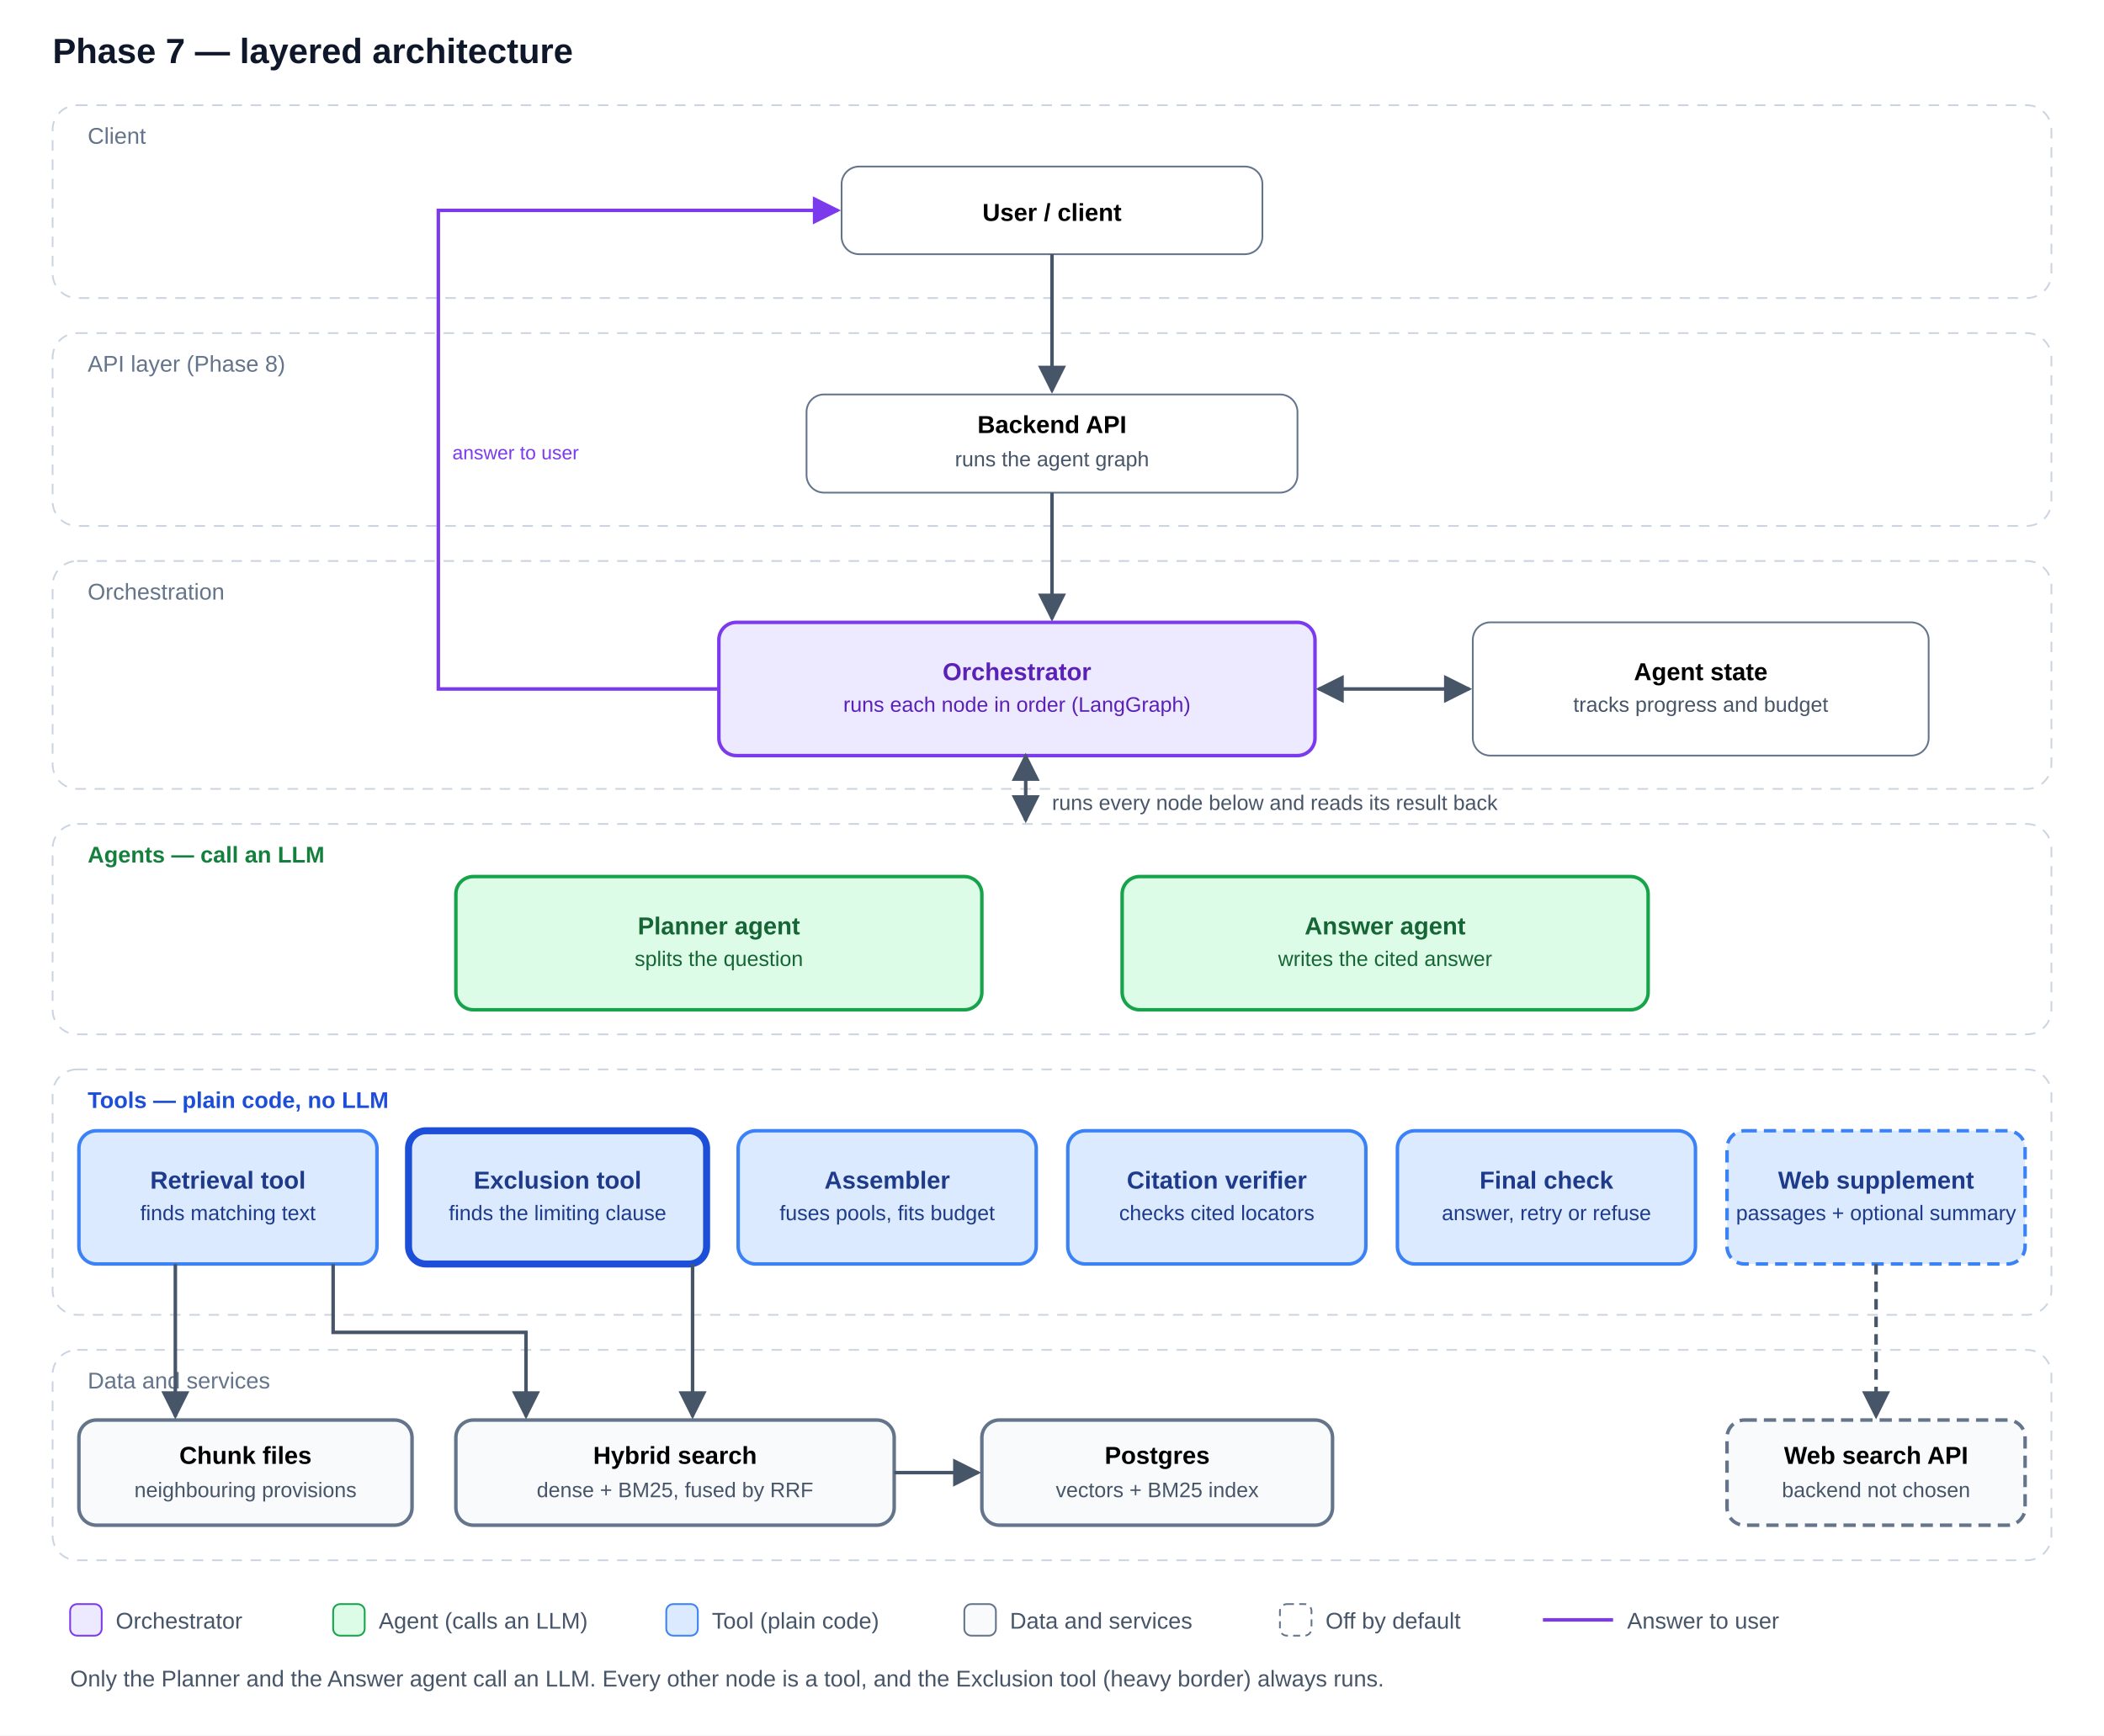
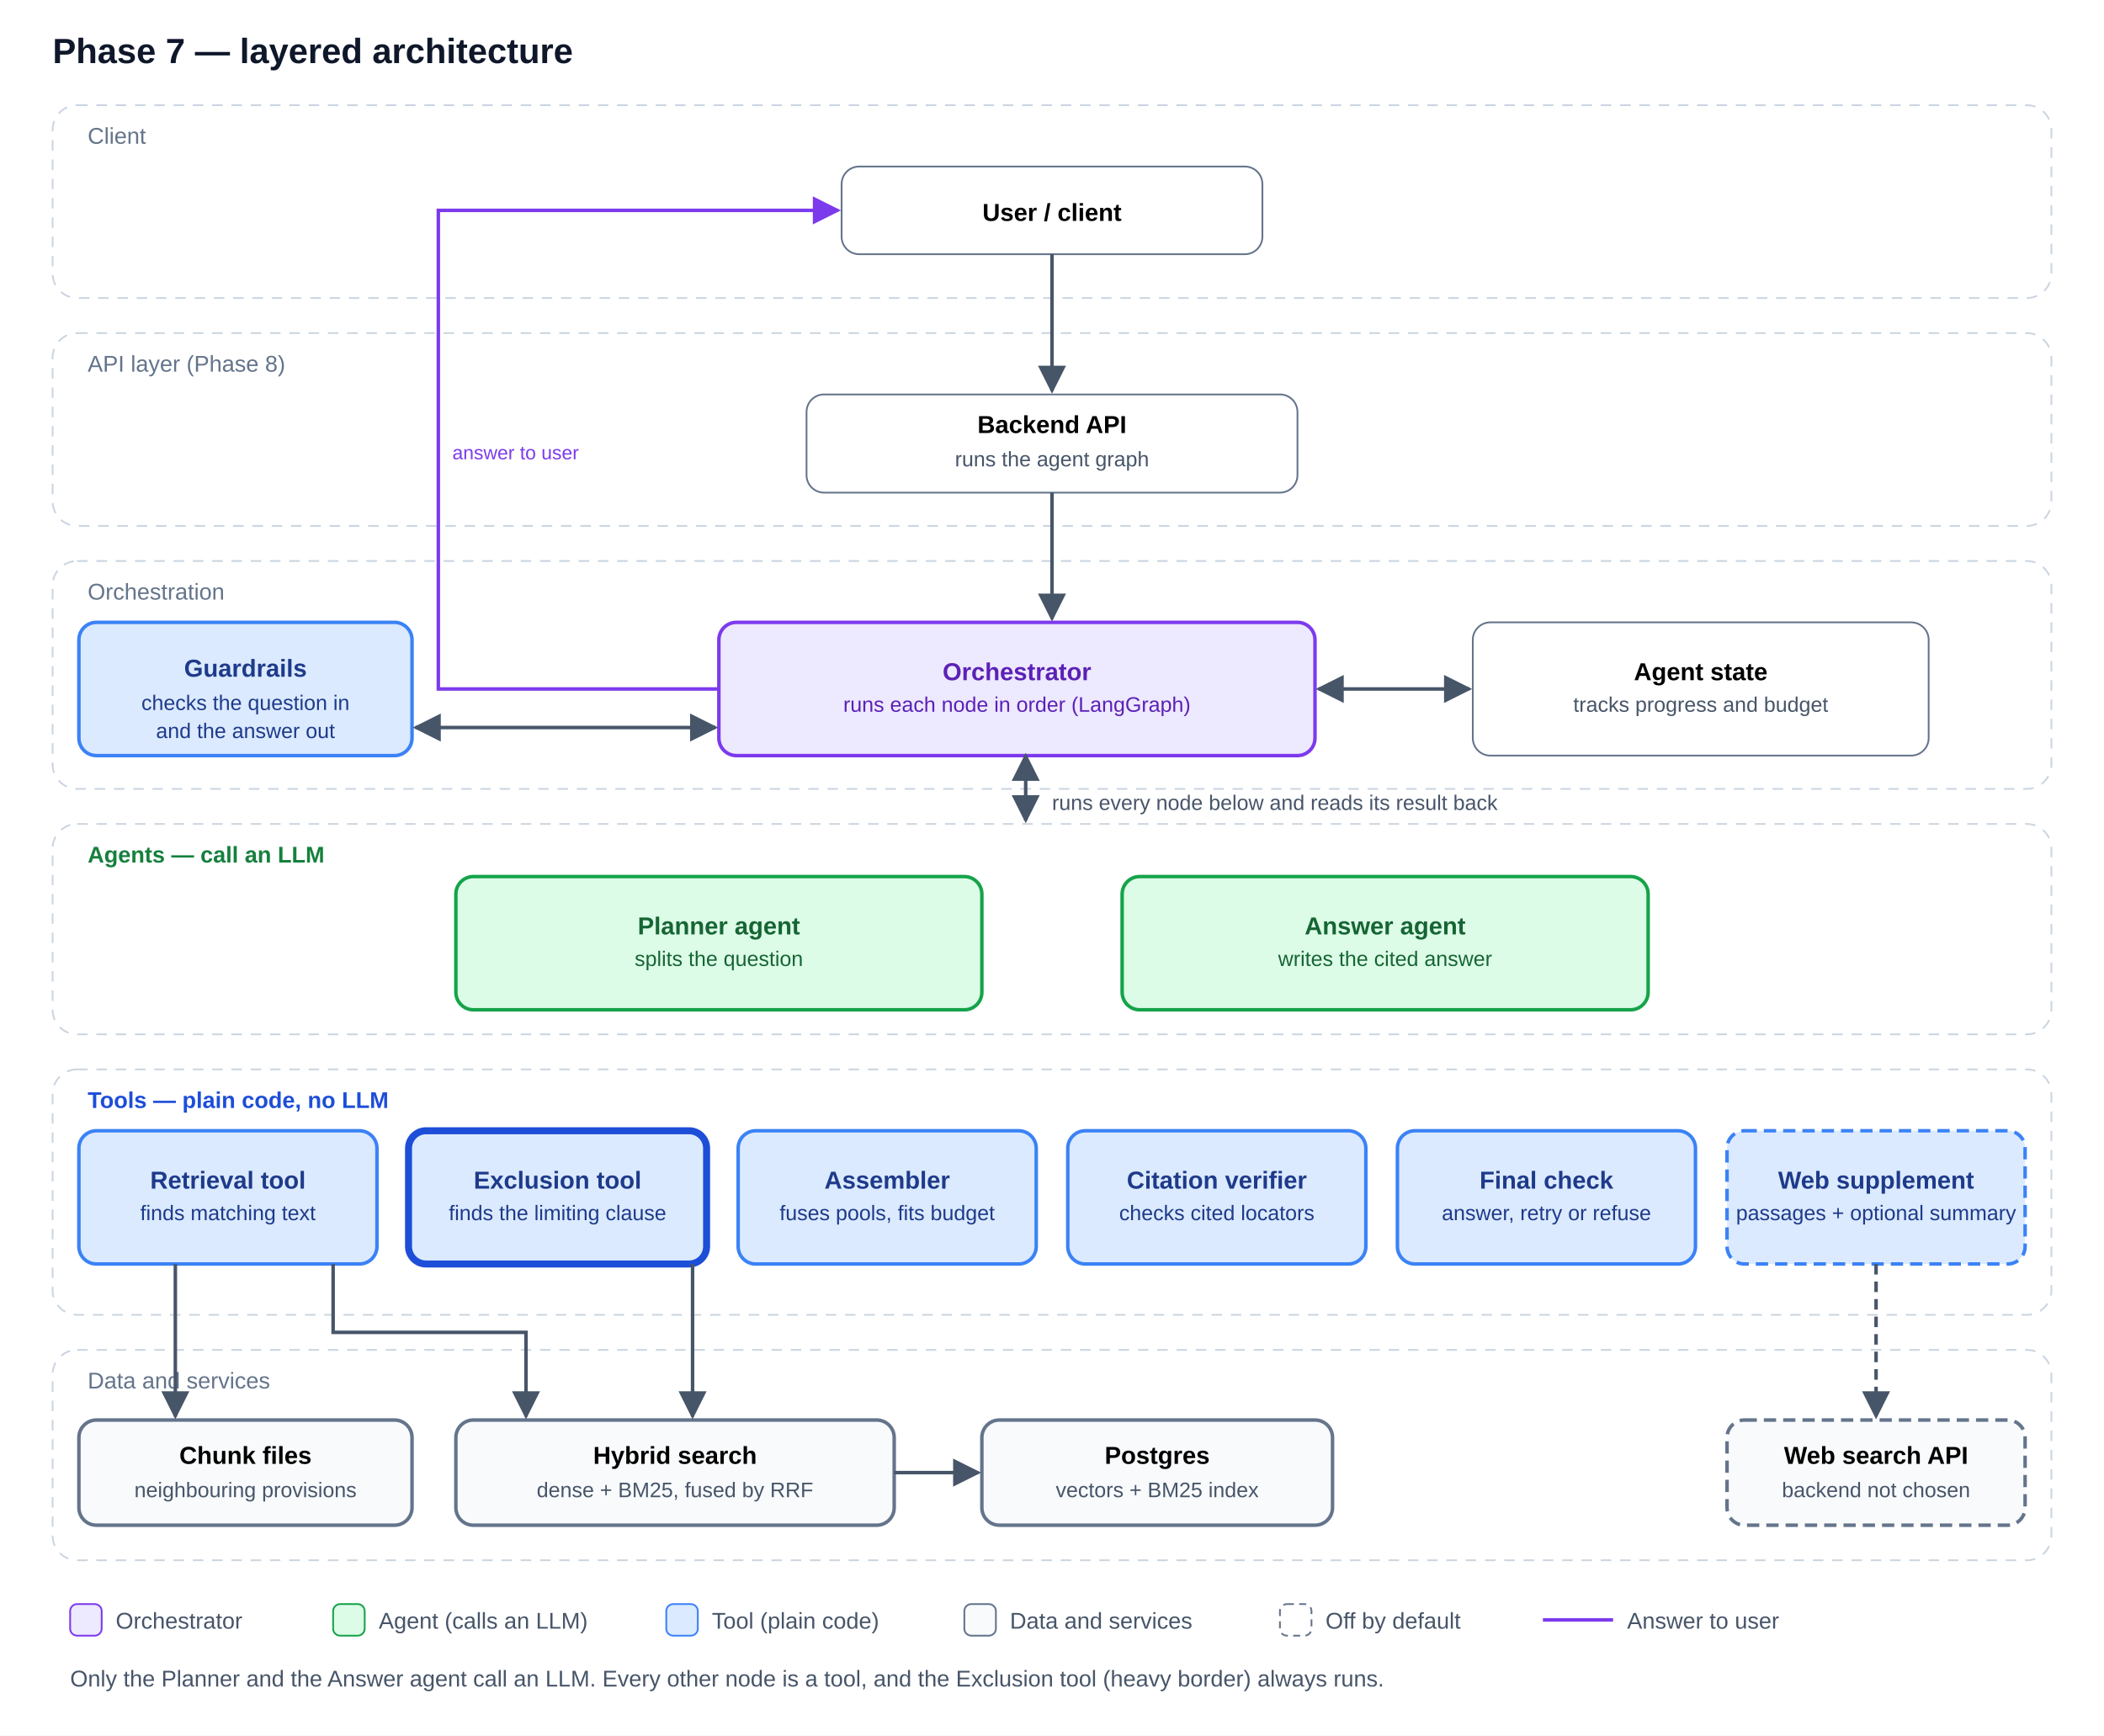
<svg xmlns="http://www.w3.org/2000/svg" viewBox="0 0 1200 990" width="1200" height="990" font-family="Segoe UI, Arial, sans-serif" font-size="14">
  <defs>
    <marker id="arr" viewBox="0 0 10 10" refX="9" refY="5" markerWidth="8" markerHeight="8" orient="auto-start-reverse">
      <path d="M0,0 L10,5 L0,10 z" fill="#475569" />
    </marker>
    <marker id="arrP" viewBox="0 0 10 10" refX="9" refY="5" markerWidth="8" markerHeight="8" orient="auto-start-reverse">
      <path d="M0,0 L10,5 L0,10 z" fill="#7c3aed" />
    </marker>
  </defs>
  <rect width="1200" height="990" fill="#ffffff" />
  <text x="30" y="36" font-size="20" font-weight="700" fill="#0f172a">Phase 7 — layered architecture</text>
  <rect x="30" y="60" width="1140" height="110" rx="14" fill="none" stroke="#cbd5e1" stroke-dasharray="6 5" />
  <text x="50" y="82" font-size="13" fill="#64748b">Client</text>
  <rect x="30" y="190" width="1140" height="110" rx="14" fill="none" stroke="#cbd5e1" stroke-dasharray="6 5" />
  <text x="50" y="212" font-size="13" fill="#64748b">API layer (Phase 8)</text>
  <rect x="30" y="320" width="1140" height="130" rx="14" fill="none" stroke="#cbd5e1" stroke-dasharray="6 5" />
  <text x="50" y="342" font-size="13" fill="#64748b">Orchestration</text>
  <rect x="30" y="470" width="1140" height="120" rx="14" fill="none" stroke="#cbd5e1" stroke-dasharray="6 5" />
  <text x="50" y="492" font-size="13" fill="#15803d" font-weight="700">Agents — call an LLM</text>
  <rect x="30" y="610" width="1140" height="140" rx="14" fill="none" stroke="#cbd5e1" stroke-dasharray="6 5" />
  <text x="50" y="632" font-size="13" fill="#1d4ed8" font-weight="700">Tools — plain code, no LLM</text>
  <rect x="30" y="770" width="1140" height="120" rx="14" fill="none" stroke="#cbd5e1" stroke-dasharray="6 5" />
  <text x="50" y="792" font-size="13" fill="#64748b">Data and services</text>
  <rect x="480" y="95" width="240" height="50" rx="10" fill="#ffffff" stroke="#64748b" />
  <text x="600" y="126" text-anchor="middle" font-weight="700">User / client</text>
  <rect x="460" y="225" width="280" height="56" rx="10" fill="#ffffff" stroke="#64748b" />
  <text x="600" y="247" text-anchor="middle" font-weight="700">Backend API</text>
  <text x="600" y="266" text-anchor="middle" font-size="12" fill="#475569">runs the agent graph</text>
  <line x1="600" y1="145" x2="600" y2="223" stroke="#475569" stroke-width="2" marker-end="url(#arr)" />
  <line x1="600" y1="281" x2="600" y2="353" stroke="#475569" stroke-width="2" marker-end="url(#arr)" />
  <rect x="410" y="355" width="340" height="76" rx="10" fill="#ede9fe" stroke="#7c3aed" stroke-width="2" />
  <text x="580" y="388" text-anchor="middle" font-weight="700" fill="#5b21b6">Orchestrator</text>
  <text x="580" y="406" text-anchor="middle" font-size="12" fill="#5b21b6">runs each node in order (LangGraph)</text>
  <rect x="840" y="355" width="260" height="76" rx="10" fill="#ffffff" stroke="#64748b" />
  <text x="970" y="388" text-anchor="middle" font-weight="700">Agent state</text>
  <text x="970" y="406" text-anchor="middle" font-size="12" fill="#475569">tracks progress and budget</text>
  <line x1="752" y1="393" x2="838" y2="393" stroke="#475569" stroke-width="2" marker-start="url(#arr)" marker-end="url(#arr)" />
+   <rect x="45" y="355" width="190" height="76" rx="10" fill="#dbeafe" stroke="#3b82f6" stroke-width="2" />
+   <text x="140" y="386" text-anchor="middle" font-weight="700" fill="#1e3a8a">Guardrails</text>
+   <text x="140" y="405" text-anchor="middle" font-size="12" fill="#1e3a8a">checks the question in</text>
+   <text x="140" y="421" text-anchor="middle" font-size="12" fill="#1e3a8a">and the answer out</text>
+   <line x1="237" y1="415" x2="408" y2="415" stroke="#475569" stroke-width="2" marker-start="url(#arr)" marker-end="url(#arr)" />
  <path d="M410,393 H250 V120 H478" fill="none" stroke="#7c3aed" stroke-width="2" marker-end="url(#arrP)" />
  <text x="258" y="262" font-size="11" fill="#7c3aed">answer to user</text>
  <line x1="585" y1="431" x2="585" y2="468" stroke="#475569" stroke-width="2" marker-start="url(#arr)" marker-end="url(#arr)" />
  <text x="600" y="462" font-size="12" fill="#475569">runs every node below and reads its result back</text>
  <rect x="260" y="500" width="300" height="76" rx="10" fill="#dcfce7" stroke="#16a34a" stroke-width="2" />
  <text x="410" y="533" text-anchor="middle" font-weight="700" fill="#166534">Planner agent</text>
  <text x="410" y="551" text-anchor="middle" font-size="12" fill="#166534">splits the question</text>
  <rect x="640" y="500" width="300" height="76" rx="10" fill="#dcfce7" stroke="#16a34a" stroke-width="2" />
  <text x="790" y="533" text-anchor="middle" font-weight="700" fill="#166534">Answer agent</text>
  <text x="790" y="551" text-anchor="middle" font-size="12" fill="#166534">writes the cited answer</text>
  <rect x="45" y="645" width="170" height="76" rx="10" fill="#dbeafe" stroke="#3b82f6" stroke-width="2" />
  <text x="130" y="678" text-anchor="middle" font-weight="700" fill="#1e3a8a">Retrieval tool</text>
  <text x="130" y="696" text-anchor="middle" font-size="12" fill="#1e3a8a">finds matching text</text>
  <rect x="233" y="645" width="170" height="76" rx="10" fill="#dbeafe" stroke="#1d4ed8" stroke-width="4" />
  <text x="318" y="678" text-anchor="middle" font-weight="700" fill="#1e3a8a">Exclusion tool</text>
  <text x="318" y="696" text-anchor="middle" font-size="12" fill="#1e3a8a">finds the limiting clause</text>
  <rect x="421" y="645" width="170" height="76" rx="10" fill="#dbeafe" stroke="#3b82f6" stroke-width="2" />
  <text x="506" y="678" text-anchor="middle" font-weight="700" fill="#1e3a8a">Assembler</text>
  <text x="506" y="696" text-anchor="middle" font-size="12" fill="#1e3a8a">fuses pools, fits budget</text>
  <rect x="609" y="645" width="170" height="76" rx="10" fill="#dbeafe" stroke="#3b82f6" stroke-width="2" />
  <text x="694" y="678" text-anchor="middle" font-weight="700" fill="#1e3a8a">Citation verifier</text>
  <text x="694" y="696" text-anchor="middle" font-size="12" fill="#1e3a8a">checks cited locators</text>
  <rect x="797" y="645" width="170" height="76" rx="10" fill="#dbeafe" stroke="#3b82f6" stroke-width="2" />
  <text x="882" y="678" text-anchor="middle" font-weight="700" fill="#1e3a8a">Final check</text>
  <text x="882" y="696" text-anchor="middle" font-size="12" fill="#1e3a8a">answer, retry or refuse</text>
  <rect x="985" y="645" width="170" height="76" rx="10" fill="#dbeafe" stroke="#3b82f6" stroke-width="2" stroke-dasharray="7 4" />
  <text x="1070" y="678" text-anchor="middle" font-weight="700" fill="#1e3a8a">Web supplement</text>
  <text x="1070" y="696" text-anchor="middle" font-size="12" fill="#1e3a8a">passages + optional summary</text>
  <rect x="45" y="810" width="190" height="60" rx="10" fill="#f8fafc" stroke="#64748b" stroke-width="2" />
  <text x="140" y="835" text-anchor="middle" font-weight="700">Chunk files</text>
  <text x="140" y="854" text-anchor="middle" font-size="12" fill="#475569">neighbouring provisions</text>
  <rect x="260" y="810" width="250" height="60" rx="10" fill="#f8fafc" stroke="#64748b" stroke-width="2" />
  <text x="385" y="835" text-anchor="middle" font-weight="700">Hybrid search</text>
  <text x="385" y="854" text-anchor="middle" font-size="12" fill="#475569">dense + BM25, fused by RRF</text>
  <rect x="560" y="810" width="200" height="60" rx="10" fill="#f8fafc" stroke="#64748b" stroke-width="2" />
  <text x="660" y="835" text-anchor="middle" font-weight="700">Postgres</text>
  <text x="660" y="854" text-anchor="middle" font-size="12" fill="#475569">vectors + BM25 index</text>
  <rect x="985" y="810" width="170" height="60" rx="10" fill="#f8fafc" stroke="#64748b" stroke-width="2" stroke-dasharray="7 4" />
  <text x="1070" y="835" text-anchor="middle" font-weight="700">Web search API</text>
  <text x="1070" y="854" text-anchor="middle" font-size="12" fill="#475569">backend not chosen</text>
  <line x1="100" y1="721" x2="100" y2="808" stroke="#475569" stroke-width="2" marker-end="url(#arr)" />
  <path d="M190,721 V760 H300 V808" fill="none" stroke="#475569" stroke-width="2" marker-end="url(#arr)" />
  <line x1="395" y1="721" x2="395" y2="808" stroke="#475569" stroke-width="2" marker-end="url(#arr)" />
  <line x1="510" y1="840" x2="558" y2="840" stroke="#475569" stroke-width="2" marker-end="url(#arr)" />
  <line x1="1070" y1="721" x2="1070" y2="808" stroke="#475569" stroke-width="2" stroke-dasharray="6 4" marker-end="url(#arr)" />
  <rect x="40" y="915" width="18" height="18" rx="4" fill="#ede9fe" stroke="#7c3aed" />
  <text x="66" y="929" font-size="13" fill="#475569">Orchestrator</text>
  <rect x="190" y="915" width="18" height="18" rx="4" fill="#dcfce7" stroke="#16a34a" />
  <text x="216" y="929" font-size="13" fill="#475569">Agent (calls an LLM)</text>
  <rect x="380" y="915" width="18" height="18" rx="4" fill="#dbeafe" stroke="#3b82f6" />
  <text x="406" y="929" font-size="13" fill="#475569">Tool (plain code)</text>
  <rect x="550" y="915" width="18" height="18" rx="4" fill="#f8fafc" stroke="#64748b" />
  <text x="576" y="929" font-size="13" fill="#475569">Data and services</text>
  <rect x="730" y="915" width="18" height="18" rx="4" fill="none" stroke="#64748b" stroke-dasharray="4 3" />
  <text x="756" y="929" font-size="13" fill="#475569">Off by default</text>
  <line x1="880" y1="924" x2="920" y2="924" stroke="#7c3aed" stroke-width="2" />
  <text x="928" y="929" font-size="13" fill="#475569">Answer to user</text>
  <text x="40" y="962" font-size="13" fill="#475569">Only the Planner and the Answer agent call an LLM. Every other node is a tool, and the Exclusion tool (heavy border) always runs.</text>
</svg>
